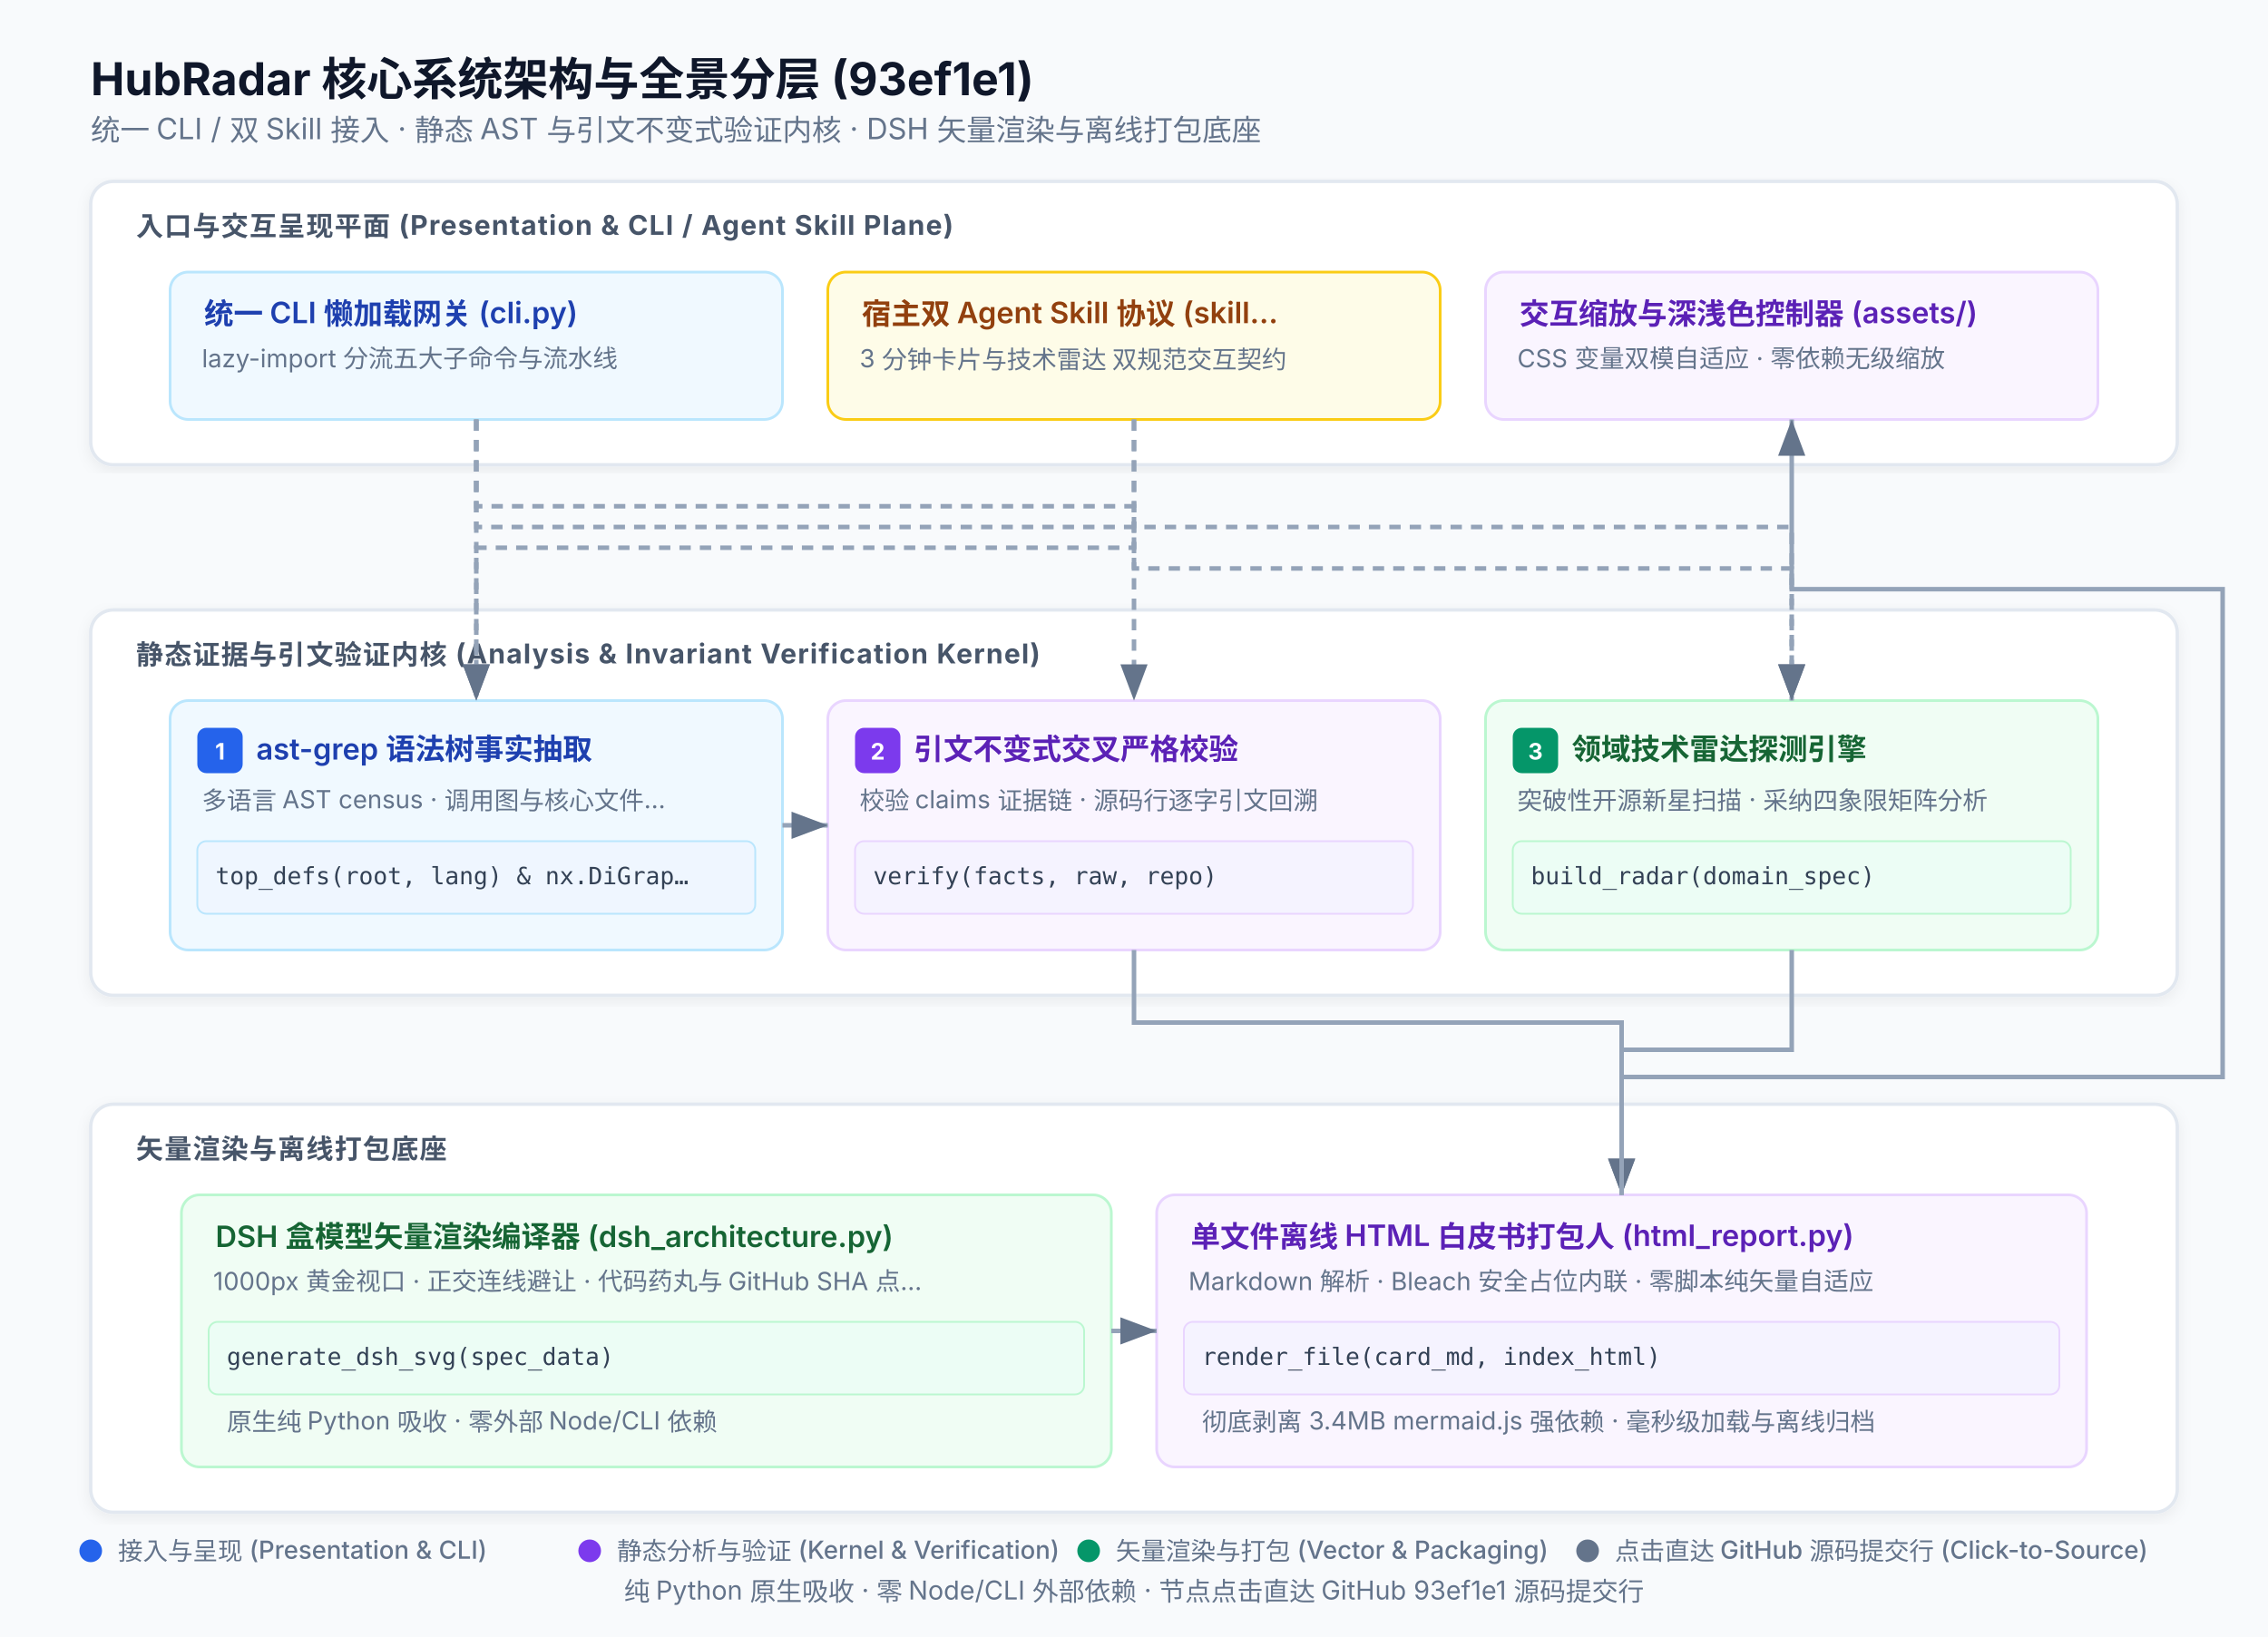
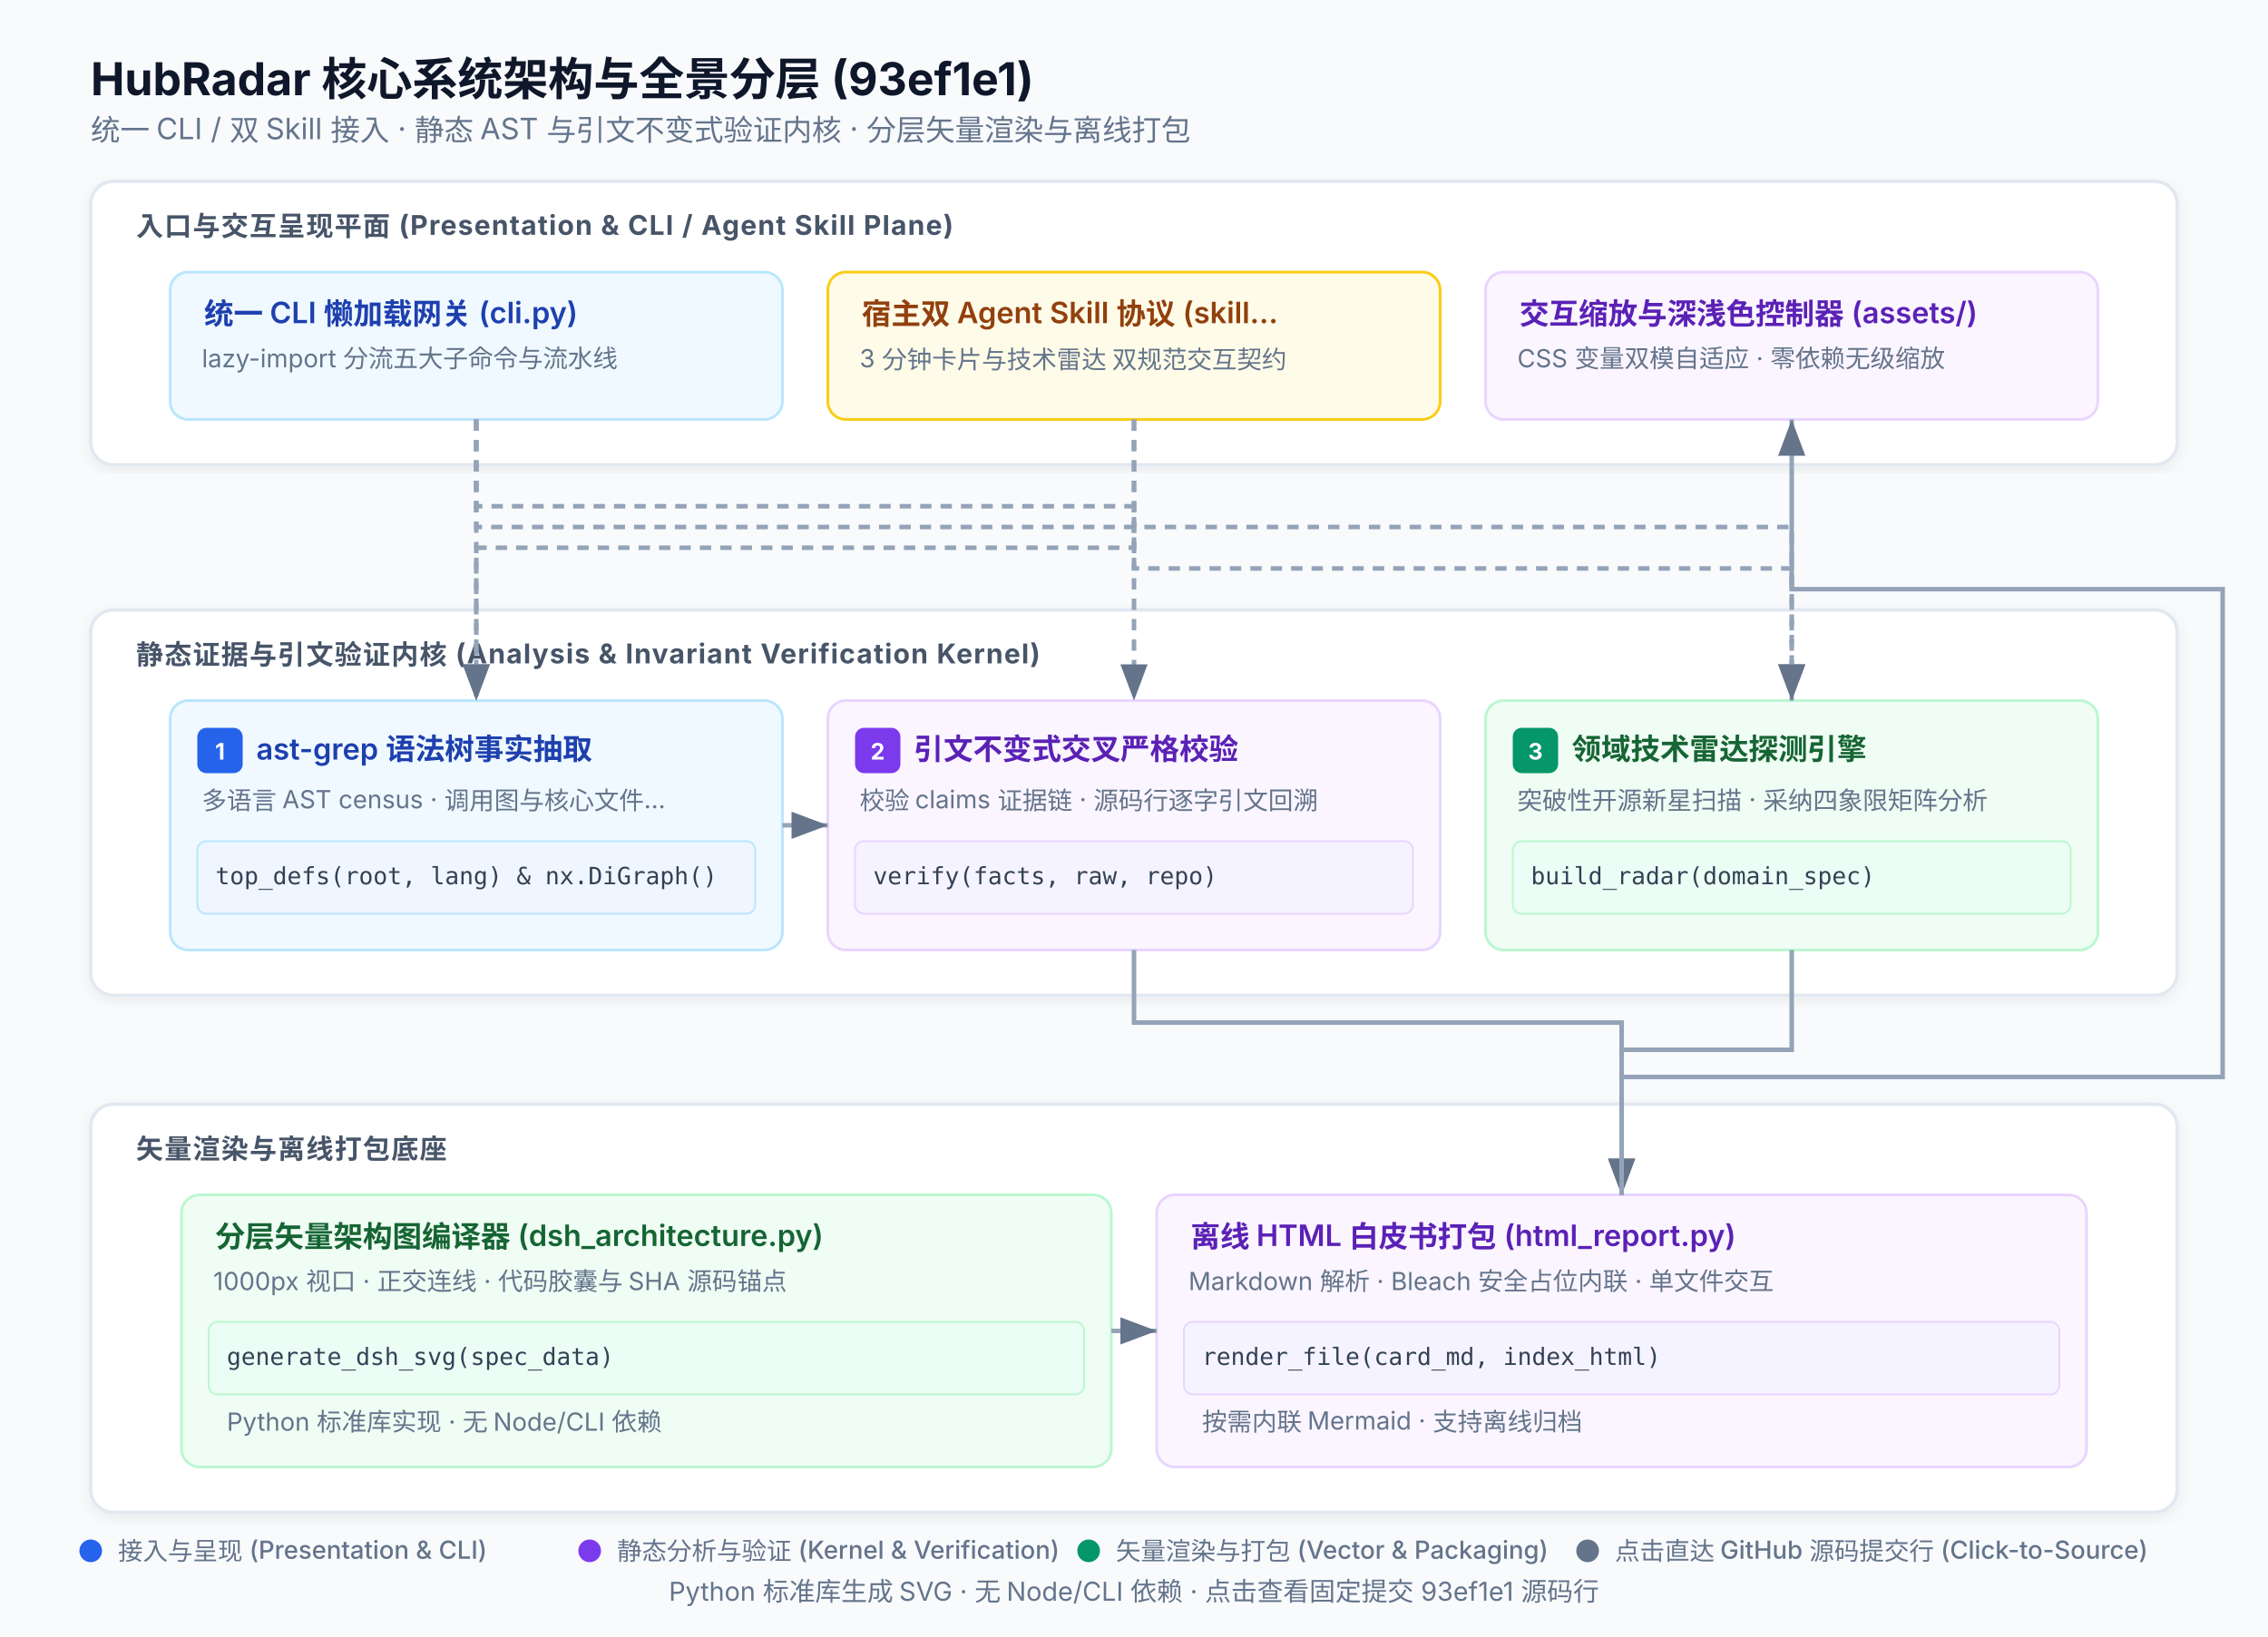
<svg xmlns="http://www.w3.org/2000/svg" viewBox="0 0 1000 722" width="1000" height="722" style="max-width:100%;height:auto;display:block;margin:0 auto;" role="img" aria-label="HubRadar 核心系统架构与全景分层 (93ef1e1)">
  <defs>
    <marker id="arrow-blue-hubradar" markerWidth="8" markerHeight="6" refX="8" refY="3" orient="auto">
      <polygon points="0 0, 8 3, 0 6" fill="#2563eb" />
    </marker>
    <marker id="arrow-gray-hubradar" markerWidth="8" markerHeight="6" refX="8" refY="3" orient="auto">
      <polygon points="0 0, 8 3, 0 6" fill="#64748b" />
    </marker>
    <marker id="arrow-emerald-hubradar" markerWidth="8" markerHeight="6" refX="8" refY="3" orient="auto">
      <polygon points="0 0, 8 3, 0 6" fill="#059669" />
    </marker>
    <filter id="card-shadow-hubradar" x="-3%" y="-3%" width="106%" height="106%">
      <feDropShadow dx="0" dy="2" stdDeviation="3" flood-opacity="0.06" />
    </filter>
    <filter id="card-hover-shadow-hubradar" x="-5%" y="-5%" width="110%" height="110%">
      <feDropShadow dx="0" dy="4" stdDeviation="6" flood-opacity="0.12" />
    </filter>
  </defs>
  <style>
    text { font-family: -apple-system, BlinkMacSystemFont, "Segoe UI", "PingFang SC", "Hiragino Sans GB", sans-serif; }
    .canvas-bg { fill: var(--surface, #f8fafc); }
    .arch-title { font-size: 20px; font-weight: 700; fill: var(--text, #0f172a); }
    .arch-subtitle { font-size: 13px; font-weight: 400; fill: var(--muted, #64748b); }
    .layer-container { fill: var(--bg, #ffffff); stroke: var(--line, #e2e8f0); }
    .layer-title { font-size: 12px; font-weight: 700; fill: var(--muted, #475569); letter-spacing: 0.5px; text-transform: uppercase; }
    .card-title { font-size: 13px; font-weight: 600; }
    .card-desc { font-size: 11px; font-weight: 400; fill: #64748b; }
    .code-pill { font-size: 10.5px; font-family: ui-monospace, SFMono-Regular, Menlo, Monaco, monospace; fill: #334155; }
    .badge-text { font-size: 10px; font-weight: 700; fill: #ffffff; }
    .footer-note { font-size: 11.5px; font-weight: 400; fill: var(--muted, #64748b); }
    .legend-text { font-size: 11px; font-weight: 500; fill: var(--muted, #64748b); }
    a.card-anchor { text-decoration: none; cursor: pointer; }
    a.card-anchor:hover rect.card-rect { stroke-width: 2px; stroke: #2563eb; filter: url(#card-hover-shadow-hubradar); }
    a.card-anchor:hover text.card-title { fill: #2563eb; }
    :root[data-theme=dark] .canvas-bg { fill: #0f172a; }
    :root[data-theme=dark] .arch-title { fill: #f8fafc; }
    :root[data-theme=dark] .arch-subtitle { fill: #94a3b8; }
    :root[data-theme=dark] .layer-container { fill: #172236; stroke: #334155; }
    :root[data-theme=dark] .layer-title { fill: #94a3b8; }
    :root[data-theme=dark] .footer-note { fill: #94a3b8; }
    :root[data-theme=dark] .legend-text { fill: #94a3b8; }
    :root[data-theme=dark] .card-desc { fill: #94a3b8; }
    @media (prefers-color-scheme: dark) {
      .canvas-bg { fill: #0f172a; }
      .arch-title { fill: #f8fafc; }
      .arch-subtitle { fill: #94a3b8; }
      .layer-container { fill: #172236; stroke: #334155; }
      .layer-title { fill: #94a3b8; }
      .footer-note { fill: #94a3b8; }
      .legend-text { fill: #94a3b8; }
      .card-desc { fill: #94a3b8; }
    }
  </style>
  <rect width="1000" height="722" class="canvas-bg" data-graph-role="background" />
  <text x="40" y="42" class="arch-title">HubRadar 核心系统架构与全景分层 (93ef1e1)</text>
-   <text x="40" y="62" class="arch-subtitle">统一 CLI / 双 Skill 接入 · 静态 AST 与引文不变式验证内核 · DSH 矢量渲染与离线打包底座</text>
+   <text x="40" y="62" class="arch-subtitle">统一 CLI / 双 Skill 接入 · 静态 AST 与引文不变式验证内核 · 分层矢量渲染与离线打包</text>
  <rect x="40" y="80" width="920" height="125" rx="10" stroke-width="1.5" class="layer-container" filter="url(#card-shadow-hubradar)" data-graph-role="container" data-layer-id="presentation" />
  <text x="60" y="104" class="layer-title">入口与交互呈现平面 (Presentation &amp; CLI / Agent Skill Plane)</text>
  <a class="card-anchor" href="https://github.com/Li-Sanze/hubradar/blob/93ef1e15c8e79c0a5a337e19624b002ef7906cbb/hubradar/cli.py#L44-L88" target="_blank" rel="noopener">
    <g transform="translate(75, 120)" data-card-id="cli">
      <rect width="270" height="65" rx="8" fill="#f0f9ff" stroke="#bae6fd" stroke-width="1.2" class="card-rect" />
      <text x="15" y="23" class="card-title" fill="#1e40af">统一 CLI 懒加载网关 (cli.py)</text>
      <text x="14" y="42" class="card-desc">lazy-import 分流五大子命令与流水线</text>
    </g>
  </a>
  <a class="card-anchor" href="https://github.com/Li-Sanze/hubradar/blob/93ef1e15c8e79c0a5a337e19624b002ef7906cbb/skills/hubradar/SKILL.md#L1-L35" target="_blank" rel="noopener">
    <g transform="translate(365, 120)" data-card-id="skills">
      <rect width="270" height="65" rx="8" fill="#fefce8" stroke="#facc15" stroke-width="1.2" class="card-rect" />
      <text x="15" y="23" class="card-title" fill="#92400e">宿主双 Agent Skill 协议 (skill…</text>
      <text x="14" y="42" class="card-desc">3 分钟卡片与技术雷达 双规范交互契约</text>
    </g>
  </a>
  <a class="card-anchor" href="https://github.com/Li-Sanze/hubradar/blob/93ef1e15c8e79c0a5a337e19624b002ef7906cbb/hubradar/assets/report.js#L125-L175" target="_blank" rel="noopener">
    <g transform="translate(655, 120)" data-card-id="report-ui">
      <rect width="270" height="65" rx="8" fill="#faf5ff" stroke="#e9d5ff" stroke-width="1.2" class="card-rect" />
      <text x="15" y="23" class="card-title" fill="#5b21b6">交互缩放与深浅色控制器 (assets/)</text>
      <text x="14" y="42" class="card-desc">CSS 变量双模自适应 · 零依赖无级缩放</text>
    </g>
  </a>
  <rect x="40" y="269" width="920" height="170" rx="10" stroke-width="1.5" class="layer-container" filter="url(#card-shadow-hubradar)" data-graph-role="container" data-layer-id="analysis" />
  <text x="60" y="293" class="layer-title">静态证据与引文验证内核 (Analysis &amp; Invariant Verification Kernel)</text>
  <a class="card-anchor" href="https://github.com/Li-Sanze/hubradar/blob/93ef1e15c8e79c0a5a337e19624b002ef7906cbb/hubradar/prepare.py#L190-L225" target="_blank" rel="noopener">
    <g transform="translate(75, 309)" data-card-id="prepare">
      <rect width="270" height="110" rx="8" fill="#f0f9ff" stroke="#bae6fd" stroke-width="1.2" class="card-rect" />
      <rect x="12" y="12" width="20" height="20" rx="4" fill="#2563eb" />
      <text x="22" y="26" text-anchor="middle" class="badge-text">1</text>
      <text x="38" y="26" class="card-title" fill="#1e40af">ast-grep 语法树事实抽取</text>
      <text x="14" y="48" class="card-desc">多语言 AST census · 调用图与核心文件…</text>
      <rect x="12" y="62" width="246" height="32" rx="4" fill="#eff6ff" stroke="#bae6fd" stroke-width="0.8" />
-       <text x="20" y="81" class="code-pill">top_defs(root, lang) &amp; nx.DiGrap…</text>
+       <text x="20" y="81" class="code-pill">top_defs(root, lang) &amp; nx.DiGraph()</text>
    </g>
  </a>
  <a class="card-anchor" href="https://github.com/Li-Sanze/hubradar/blob/93ef1e15c8e79c0a5a337e19624b002ef7906cbb/hubradar/finalize.py#L53-L88" target="_blank" rel="noopener">
    <g transform="translate(365, 309)" data-card-id="verify">
      <rect width="270" height="110" rx="8" fill="#faf5ff" stroke="#e9d5ff" stroke-width="1.2" class="card-rect" />
      <rect x="12" y="12" width="20" height="20" rx="4" fill="#7c3aed" />
      <text x="22" y="26" text-anchor="middle" class="badge-text">2</text>
      <text x="38" y="26" class="card-title" fill="#5b21b6">引文不变式交叉严格校验</text>
      <text x="14" y="48" class="card-desc">校验 claims 证据链 · 源码行逐字引文回溯</text>
      <rect x="12" y="62" width="246" height="32" rx="4" fill="#f5f3ff" stroke="#e9d5ff" stroke-width="0.8" />
      <text x="20" y="81" class="code-pill">verify(facts, raw, repo)</text>
    </g>
  </a>
  <a class="card-anchor" href="https://github.com/Li-Sanze/hubradar/blob/93ef1e15c8e79c0a5a337e19624b002ef7906cbb/hubradar/radar.py#L15-L60" target="_blank" rel="noopener">
    <g transform="translate(655, 309)" data-card-id="radar">
      <rect width="270" height="110" rx="8" fill="#f0fdf4" stroke="#bbf7d0" stroke-width="1.2" class="card-rect" />
      <rect x="12" y="12" width="20" height="20" rx="4" fill="#059669" />
      <text x="22" y="26" text-anchor="middle" class="badge-text">3</text>
      <text x="38" y="26" class="card-title" fill="#166534">领域技术雷达探测引擎</text>
      <text x="14" y="48" class="card-desc">突破性开源新星扫描 · 采纳四象限矩阵分析</text>
      <rect x="12" y="62" width="246" height="32" rx="4" fill="#ecfdf5" stroke="#bbf7d0" stroke-width="0.8" />
      <text x="20" y="81" class="code-pill">build_radar(domain_spec)</text>
    </g>
  </a>
  <rect x="40" y="487" width="920" height="180" rx="10" stroke-width="1.5" class="layer-container" filter="url(#card-shadow-hubradar)" data-graph-role="container" data-layer-id="output" />
  <text x="60" y="511" class="layer-title">矢量渲染与离线打包底座</text>
  <a class="card-anchor" href="https://github.com/Li-Sanze/hubradar/blob/93ef1e15c8e79c0a5a337e19624b002ef7906cbb/hubradar/dsh_architecture.py#L78-L150" target="_blank" rel="noopener">
    <g transform="translate(80, 527)" data-card-id="svg">
      <rect width="410" height="120" rx="8" fill="#f0fdf4" stroke="#bbf7d0" stroke-width="1.2" class="card-rect" />
-       <text x="15" y="23" class="card-title" fill="#166534">DSH 盒模型矢量渲染编译器 (dsh_architecture.py)</text>
-       <text x="14" y="42" class="card-desc">1000px 黄金视口 · 正交连线避让 · 代码药丸与 GitHub SHA 点…</text>
+       <text x="15" y="23" class="card-title" fill="#166534">分层矢量架构图编译器 (dsh_architecture.py)</text>
+       <text x="14" y="42" class="card-desc">1000px 视口 · 正交连线 · 代码胶囊与 SHA 源码锚点</text>
      <rect x="12" y="56" width="386" height="32" rx="4" fill="#ecfdf5" stroke="#bbf7d0" stroke-width="0.8" />
      <text x="20" y="75" class="code-pill">generate_dsh_svg(spec_data)</text>
-       <text x="20" y="104" class="card-desc" fill="#166534">原生纯 Python 吸收 · 零外部 Node/CLI 依赖</text>
+       <text x="20" y="104" class="card-desc" fill="#166534">Python 标准库实现 · 无 Node/CLI 依赖</text>
    </g>
  </a>
  <a class="card-anchor" href="https://github.com/Li-Sanze/hubradar/blob/93ef1e15c8e79c0a5a337e19624b002ef7906cbb/hubradar/html_report.py#L145-L185" target="_blank" rel="noopener">
    <g transform="translate(510, 527)" data-card-id="html">
      <rect width="410" height="120" rx="8" fill="#faf5ff" stroke="#e9d5ff" stroke-width="1.2" class="card-rect" />
-       <text x="15" y="23" class="card-title" fill="#5b21b6">单文件离线 HTML 白皮书打包人 (html_report.py)</text>
-       <text x="14" y="42" class="card-desc">Markdown 解析 · Bleach 安全占位内联 · 零脚本纯矢量自适应</text>
+       <text x="15" y="23" class="card-title" fill="#5b21b6">离线 HTML 白皮书打包 (html_report.py)</text>
+       <text x="14" y="42" class="card-desc">Markdown 解析 · Bleach 安全占位内联 · 单文件交互</text>
      <rect x="12" y="56" width="386" height="32" rx="4" fill="#f5f3ff" stroke="#e9d5ff" stroke-width="0.8" />
      <text x="20" y="75" class="code-pill">render_file(card_md, index_html)</text>
-       <text x="20" y="104" class="card-desc" fill="#5b21b6">彻底剥离 3.4MB mermaid.js 强依赖 · 毫秒级加载与离线归档</text>
+       <text x="20" y="104" class="card-desc" fill="#5b21b6">按需内联 Mermaid · 支持离线归档</text>
    </g>
  </a>
  <polyline points="210,185 210,214.143 210,214.143 210,309" fill="none" stroke="#94a3b8" stroke-width="2" marker-end="url(#arrow-gray-hubradar)" stroke-dasharray="5 4" data-edge-from="cli" data-edge-to="prepare" />
  <polyline points="210,185 210,223.286 500,223.286 500,309" fill="none" stroke="#94a3b8" stroke-width="2" marker-end="url(#arrow-gray-hubradar)" stroke-dasharray="5 4" data-edge-from="cli" data-edge-to="verify" />
  <polyline points="210,185 210,232.429 790,232.429 790,309" fill="none" stroke="#94a3b8" stroke-width="2" marker-end="url(#arrow-gray-hubradar)" stroke-dasharray="5 4" data-edge-from="cli" data-edge-to="radar" />
  <polyline points="500,185 500,241.571 210,241.571 210,309" fill="none" stroke="#94a3b8" stroke-width="2" marker-end="url(#arrow-gray-hubradar)" stroke-dasharray="5 4" data-edge-from="skills" data-edge-to="prepare" />
  <polyline points="500,185 500,250.714 790,250.714 790,309" fill="none" stroke="#94a3b8" stroke-width="2" marker-end="url(#arrow-gray-hubradar)" stroke-dasharray="5 4" data-edge-from="skills" data-edge-to="radar" />
  <polyline points="345,364 355,364 355,364 365,364" fill="none" stroke="#94a3b8" stroke-width="2" marker-end="url(#arrow-gray-hubradar)" data-edge-from="prepare" data-edge-to="verify" />
  <polyline points="500,419 500,451 715,451 715,527" fill="none" stroke="#94a3b8" stroke-width="2" marker-end="url(#arrow-gray-hubradar)" data-edge-from="verify" data-edge-to="html" />
  <polyline points="790,419 790,463 715,463 715,527" fill="none" stroke="#94a3b8" stroke-width="2" marker-end="url(#arrow-gray-hubradar)" data-edge-from="radar" data-edge-to="html" />
  <polyline points="490,587 500,587 500,587 510,587" fill="none" stroke="#94a3b8" stroke-width="2" marker-end="url(#arrow-gray-hubradar)" data-edge-from="svg" data-edge-to="html" />
  <polyline points="715,527 715,475 980,475 980,259.857 790,259.857 790,185" fill="none" stroke="#94a3b8" stroke-width="2" marker-end="url(#arrow-gray-hubradar)" data-edge-from="html" data-edge-to="report-ui" />
  <circle cx="40" cy="684" r="5" fill="#2563eb" />
  <text x="52" y="688" class="legend-text">接入与呈现 (Presentation &amp; CLI)</text>
  <circle cx="260" cy="684" r="5" fill="#7c3aed" />
  <text x="272" y="688" class="legend-text">静态分析与验证 (Kernel &amp; Verification)</text>
  <circle cx="480" cy="684" r="5" fill="#059669" />
  <text x="492" y="688" class="legend-text">矢量渲染与打包 (Vector &amp; Packaging)</text>
  <circle cx="700" cy="684" r="5" fill="#64748b" />
  <text x="712" y="688" class="legend-text">点击直达 GitHub 源码提交行 (Click-to-Source)</text>
-   <text x="500" y="706" text-anchor="middle" class="footer-note">纯 Python 原生吸收 · 零 Node/CLI 外部依赖 · 节点点击直达 GitHub 93ef1e1 源码提交行</text>
+   <text x="500" y="706" text-anchor="middle" class="footer-note">Python 标准库生成 SVG · 无 Node/CLI 依赖 · 点击查看固定提交 93ef1e1 源码行</text>
</svg>
